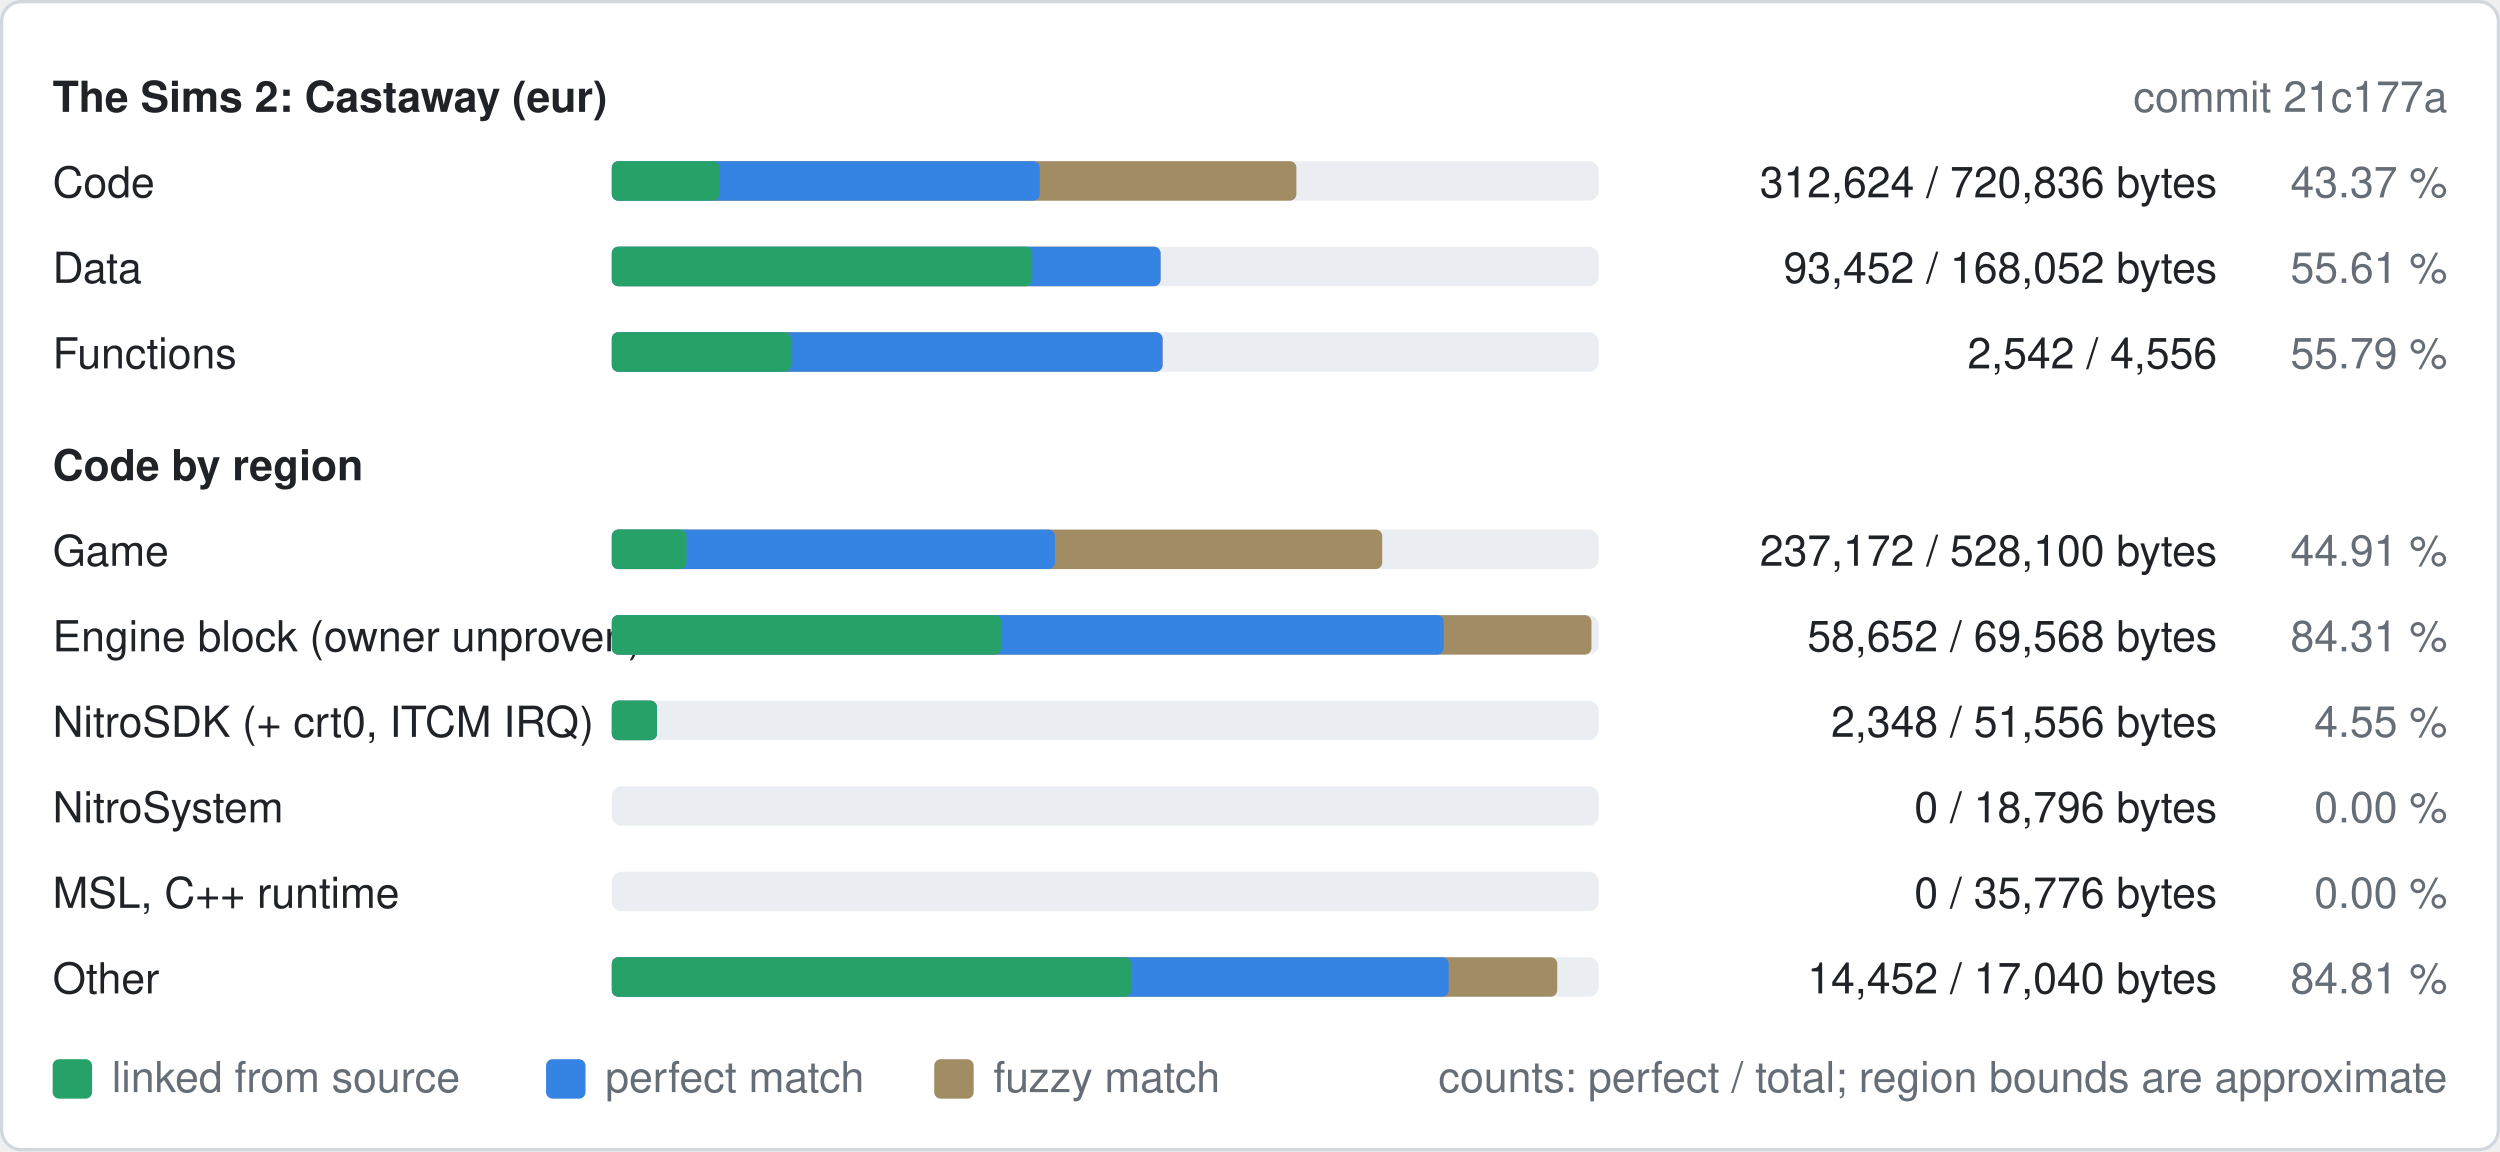
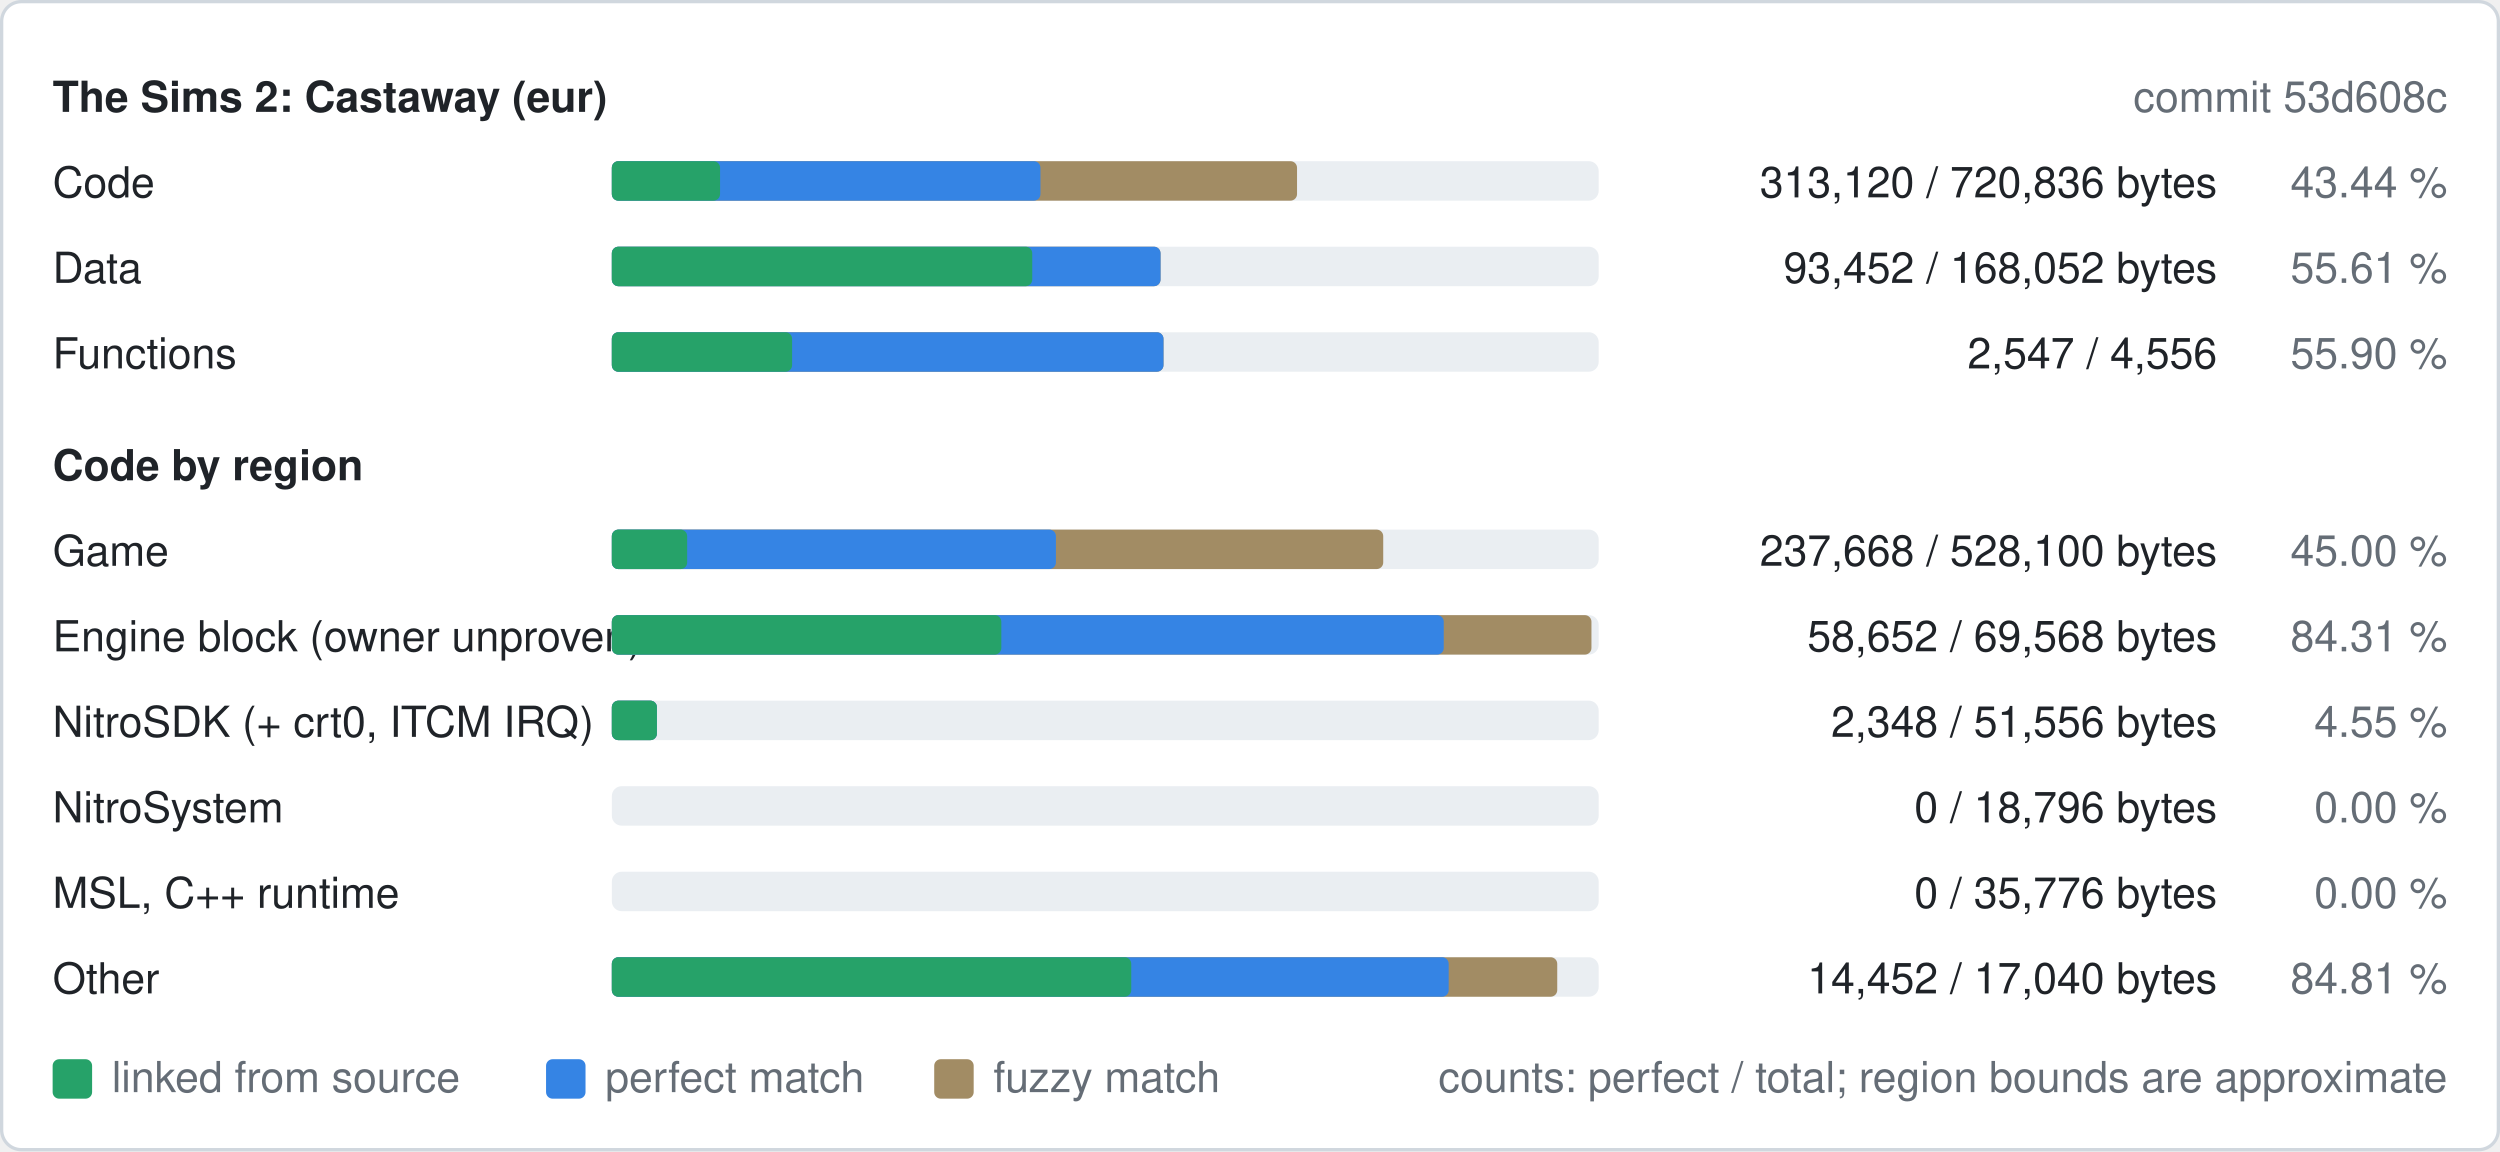
<svg xmlns="http://www.w3.org/2000/svg" width="760" height="350" viewBox="0 0 760 350" role="img" aria-label="Decompilation progress of eur">
  <style>
text{font-family:-apple-system,BlinkMacSystemFont,"Segoe UI",Helvetica,Arial,sans-serif;font-size:13px}
.b{font-weight:600}
.bg{fill:#ffffff;stroke:#d0d7de}.t{fill:#1f2328}.m{fill:#656d76}.track{fill:#eaeef2}.fuzzy{fill:#a28c64}.perfect{fill:#3584e4}.linked{fill:#26a269}
@media (prefers-color-scheme: dark){.bg{fill:#0d1117;stroke:#30363d}.t{fill:#e6edf3}.m{fill:#8d96a0}.track{fill:#21262d}.fuzzy{fill:#a28c64}.perfect{fill:#3584e4}.linked{fill:#2ec27e}}
</style>
  <rect class="bg" x="0.5" y="0.5" width="759" height="349" rx="6" />
  <text class="t b" x="16" y="34">The Sims 2: Castaway (eur)</text>
-   <text class="m" x="744" y="34" text-anchor="end">commit 21c177a</text>
+   <text class="m" x="744" y="34" text-anchor="end">commit 53d608c</text>
  <text class="t" x="16" y="60">Code</text>
  <rect class="track" x="186" y="49" width="300" height="12" rx="3" />
-   <rect class="fuzzy" x="186" y="49" width="208.1" height="12" rx="2" />
-   <rect class="perfect" x="186" y="49" width="130.1" height="12" rx="2" />
-   <rect class="linked" x="186" y="49" width="32.7" height="12" rx="2" />
-   <text class="t" x="674" y="60" text-anchor="end">312,624 / 720,836 bytes</text>
-   <text class="m" x="744" y="60" text-anchor="end">43.37 %</text>
+   <rect class="fuzzy" x="186" y="49" width="208.3" height="12" rx="2" />
+   <rect class="perfect" x="186" y="49" width="130.3" height="12" rx="2" />
+   <rect class="linked" x="186" y="49" width="32.9" height="12" rx="2" />
+   <text class="t" x="674" y="60" text-anchor="end">313,120 / 720,836 bytes</text>
+   <text class="m" x="744" y="60" text-anchor="end">43.44 %</text>
  <text class="t" x="16" y="86">Data</text>
  <rect class="track" x="186" y="75" width="300" height="12" rx="3" />
  <rect class="fuzzy" x="186" y="75" width="166.8" height="12" rx="2" />
  <rect class="perfect" x="186" y="75" width="166.8" height="12" rx="2" />
  <rect class="linked" x="186" y="75" width="127.8" height="12" rx="2" />
  <text class="t" x="674" y="86" text-anchor="end">93,452 / 168,052 bytes</text>
  <text class="m" x="744" y="86" text-anchor="end">55.61 %</text>
  <text class="t" x="16" y="112">Functions</text>
  <rect class="track" x="186" y="101" width="300" height="12" rx="3" />
-   <rect class="fuzzy" x="186" y="101" width="167.4" height="12" rx="2" />
-   <rect class="perfect" x="186" y="101" width="167.4" height="12" rx="2" />
-   <rect class="linked" x="186" y="101" width="54.5" height="12" rx="2" />
-   <text class="t" x="674" y="112" text-anchor="end">2,542 / 4,556</text>
-   <text class="m" x="744" y="112" text-anchor="end">55.79 %</text>
+   <rect class="fuzzy" x="186" y="101" width="167.7" height="12" rx="2" />
+   <rect class="perfect" x="186" y="101" width="167.7" height="12" rx="2" />
+   <rect class="linked" x="186" y="101" width="54.8" height="12" rx="2" />
+   <text class="t" x="674" y="112" text-anchor="end">2,547 / 4,556</text>
+   <text class="m" x="744" y="112" text-anchor="end">55.90 %</text>
  <text class="t b" x="16" y="146">Code by region</text>
  <text class="t" x="16" y="172">Game</text>
  <rect class="track" x="186" y="161" width="300" height="12" rx="3" />
-   <rect class="fuzzy" x="186" y="161" width="234.2" height="12" rx="2" />
-   <rect class="perfect" x="186" y="161" width="134.7" height="12" rx="2" />
-   <rect class="linked" x="186" y="161" width="22.7" height="12" rx="2" />
-   <text class="t" x="674" y="172" text-anchor="end">237,172 / 528,100 bytes</text>
-   <text class="m" x="744" y="172" text-anchor="end">44.91 %</text>
+   <rect class="fuzzy" x="186" y="161" width="234.5" height="12" rx="2" />
+   <rect class="perfect" x="186" y="161" width="135.0" height="12" rx="2" />
+   <rect class="linked" x="186" y="161" width="22.9" height="12" rx="2" />
+   <text class="t" x="674" y="172" text-anchor="end">237,668 / 528,100 bytes</text>
+   <text class="m" x="744" y="172" text-anchor="end">45.00 %</text>
  <text class="t" x="16" y="198">Engine block (owner unproven)</text>
  <rect class="track" x="186" y="187" width="300" height="12" rx="3" />
  <rect class="fuzzy" x="186" y="187" width="297.8" height="12" rx="2" />
  <rect class="perfect" x="186" y="187" width="252.9" height="12" rx="2" />
  <rect class="linked" x="186" y="187" width="118.4" height="12" rx="2" />
  <text class="t" x="674" y="198" text-anchor="end">58,652 / 69,568 bytes</text>
  <text class="m" x="744" y="198" text-anchor="end">84.31 %</text>
  <text class="t" x="16" y="224">NitroSDK (+ crt0, ITCM IRQ)</text>
  <rect class="track" x="186" y="213" width="300" height="12" rx="3" />
  <rect class="fuzzy" x="186" y="213" width="13.7" height="12" rx="2" />
  <rect class="perfect" x="186" y="213" width="13.7" height="12" rx="2" />
  <rect class="linked" x="186" y="213" width="13.7" height="12" rx="2" />
  <text class="t" x="674" y="224" text-anchor="end">2,348 / 51,556 bytes</text>
  <text class="m" x="744" y="224" text-anchor="end">4.55 %</text>
  <text class="t" x="16" y="250">NitroSystem</text>
  <rect class="track" x="186" y="239" width="300" height="12" rx="3" />
  <text class="t" x="674" y="250" text-anchor="end">0 / 18,796 bytes</text>
  <text class="m" x="744" y="250" text-anchor="end">0.00 %</text>
  <text class="t" x="16" y="276">MSL, C++ runtime</text>
  <rect class="track" x="186" y="265" width="300" height="12" rx="3" />
  <text class="t" x="674" y="276" text-anchor="end">0 / 35,776 bytes</text>
  <text class="m" x="744" y="276" text-anchor="end">0.00 %</text>
  <text class="t" x="16" y="302">Other</text>
  <rect class="track" x="186" y="291" width="300" height="12" rx="3" />
  <rect class="fuzzy" x="186" y="291" width="287.4" height="12" rx="2" />
  <rect class="perfect" x="186" y="291" width="254.4" height="12" rx="2" />
  <rect class="linked" x="186" y="291" width="157.9" height="12" rx="2" />
  <text class="t" x="674" y="302" text-anchor="end">14,452 / 17,040 bytes</text>
  <text class="m" x="744" y="302" text-anchor="end">84.81 %</text>
  <rect class="linked" x="16" y="322" width="12" height="12" rx="2" />
  <text class="m" x="34" y="332">linked from source</text>
  <rect class="perfect" x="166" y="322" width="12" height="12" rx="2" />
  <text class="m" x="184" y="332">perfect match</text>
  <rect class="fuzzy" x="284" y="322" width="12" height="12" rx="2" />
  <text class="m" x="302" y="332">fuzzy match</text>
  <text class="m" x="744" y="332" text-anchor="end">counts: perfect / total; region bounds are approximate</text>
</svg>
